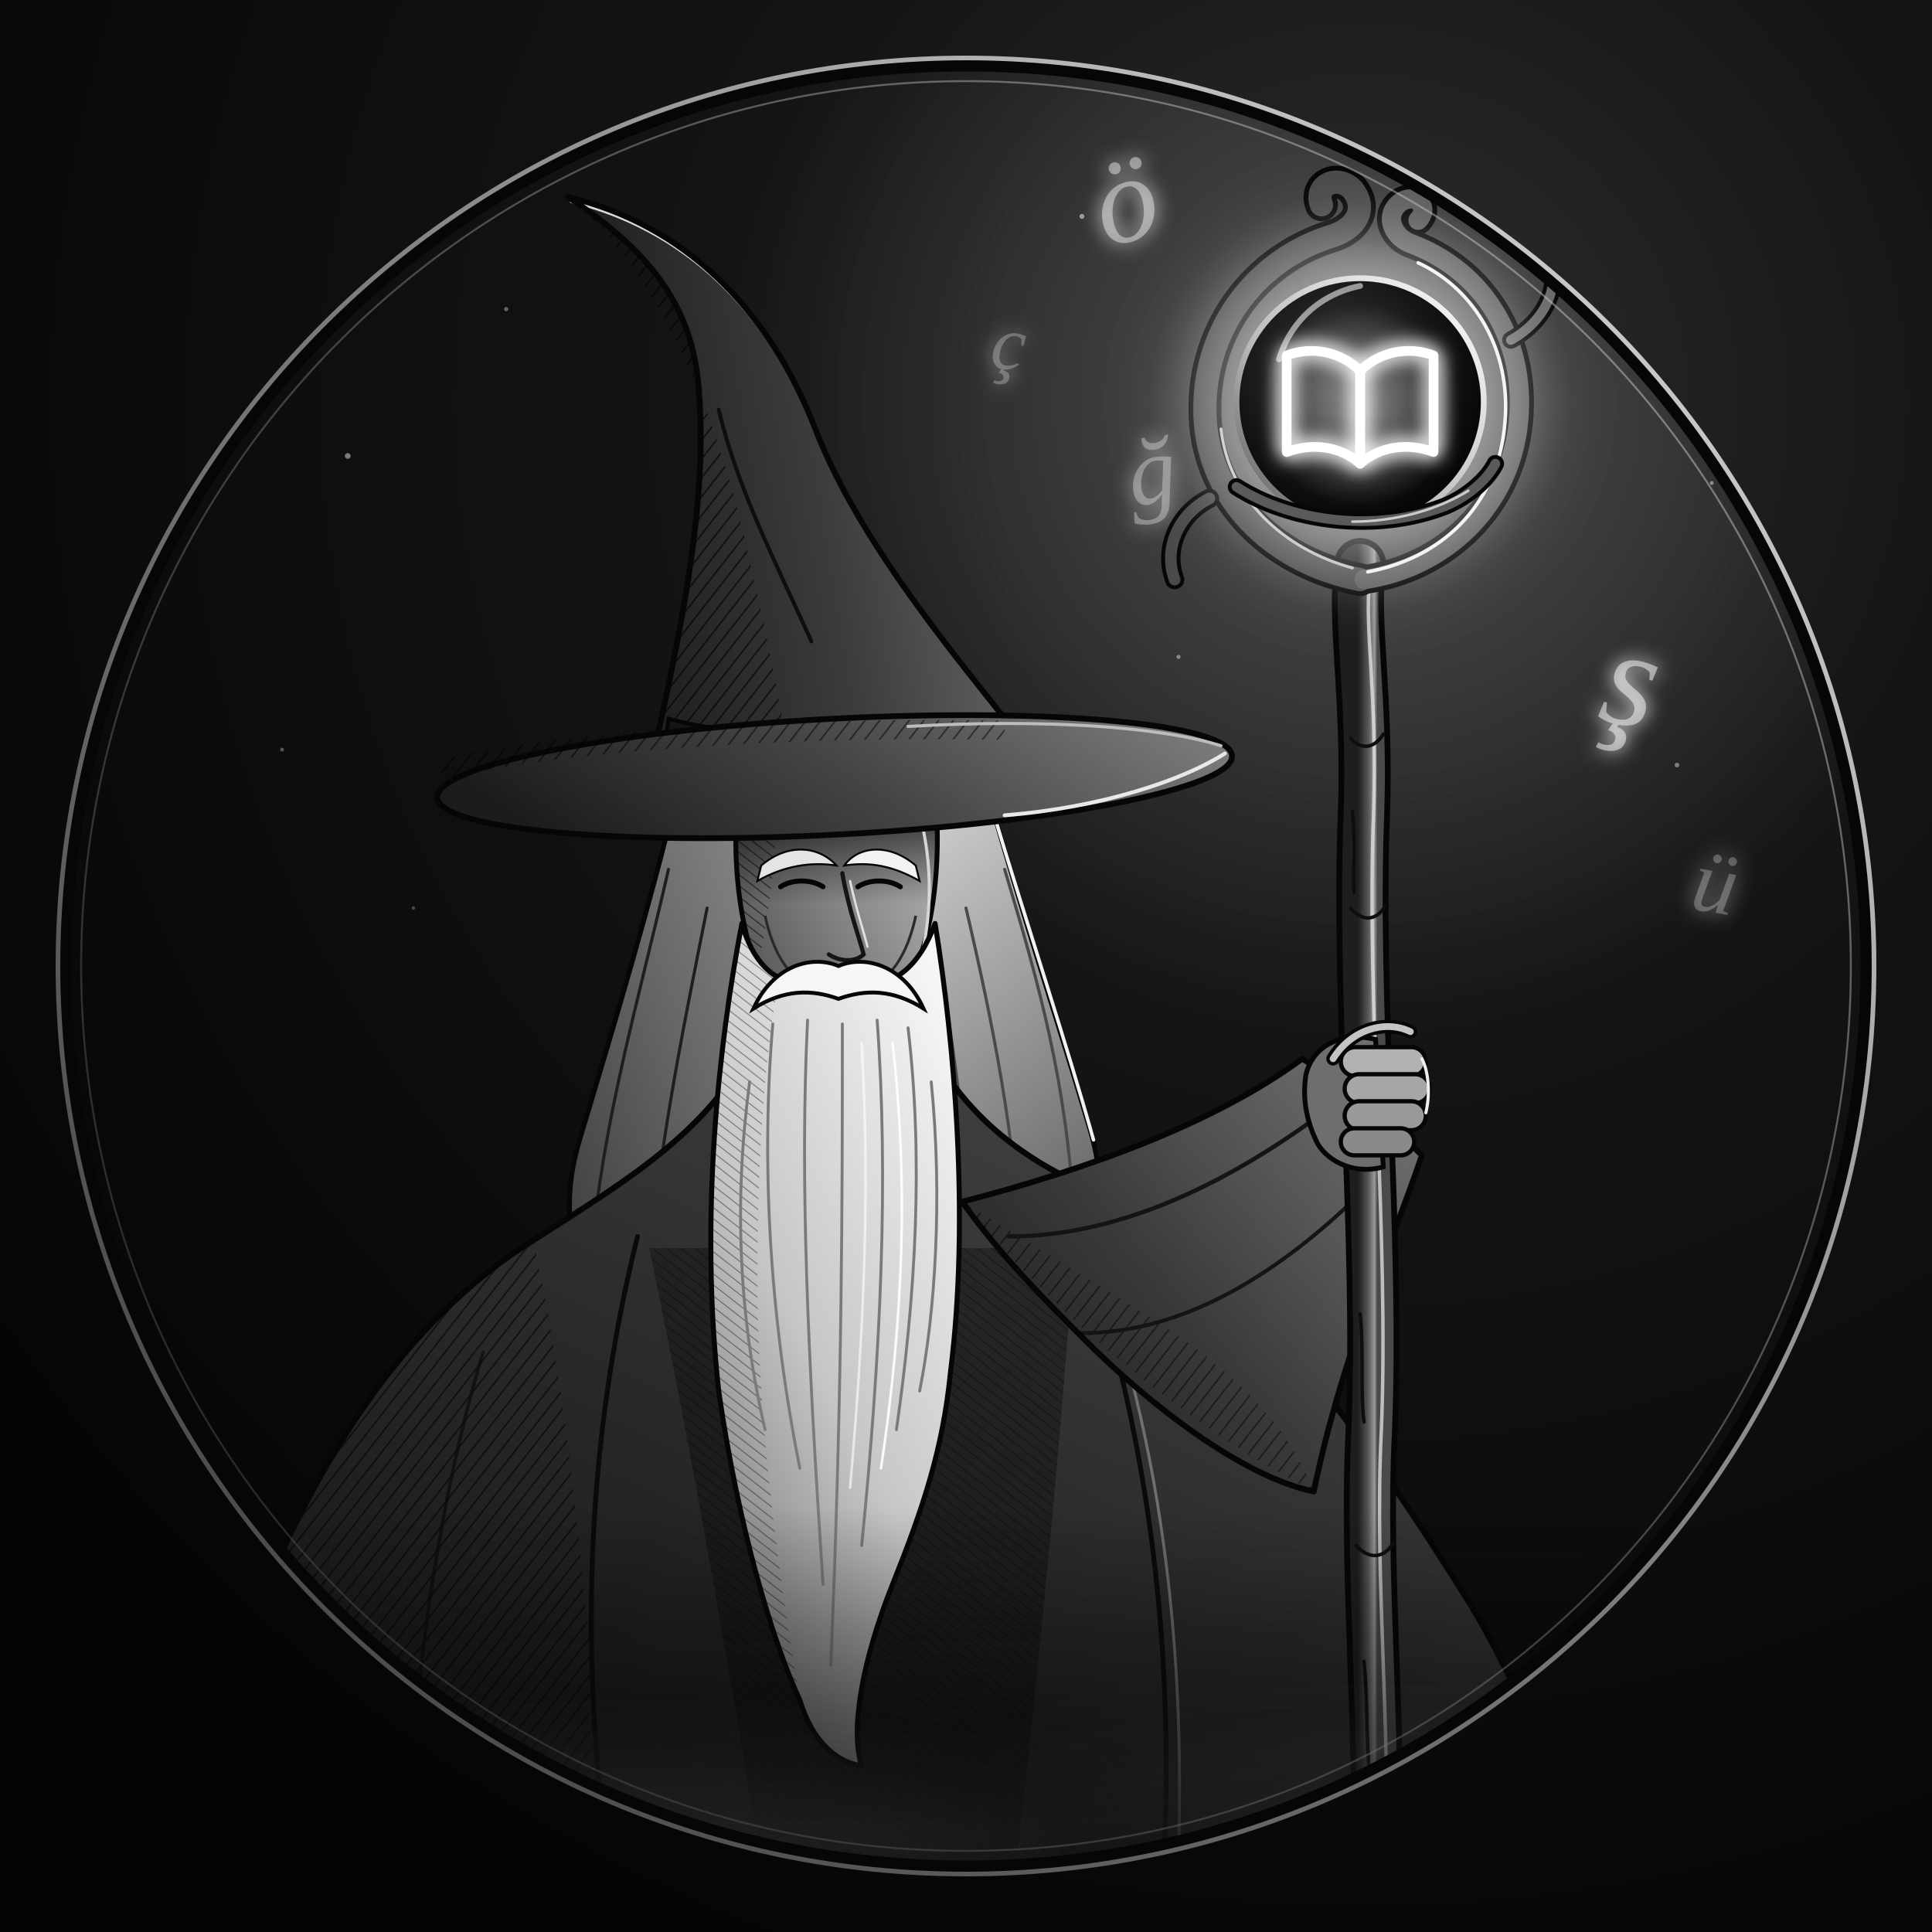
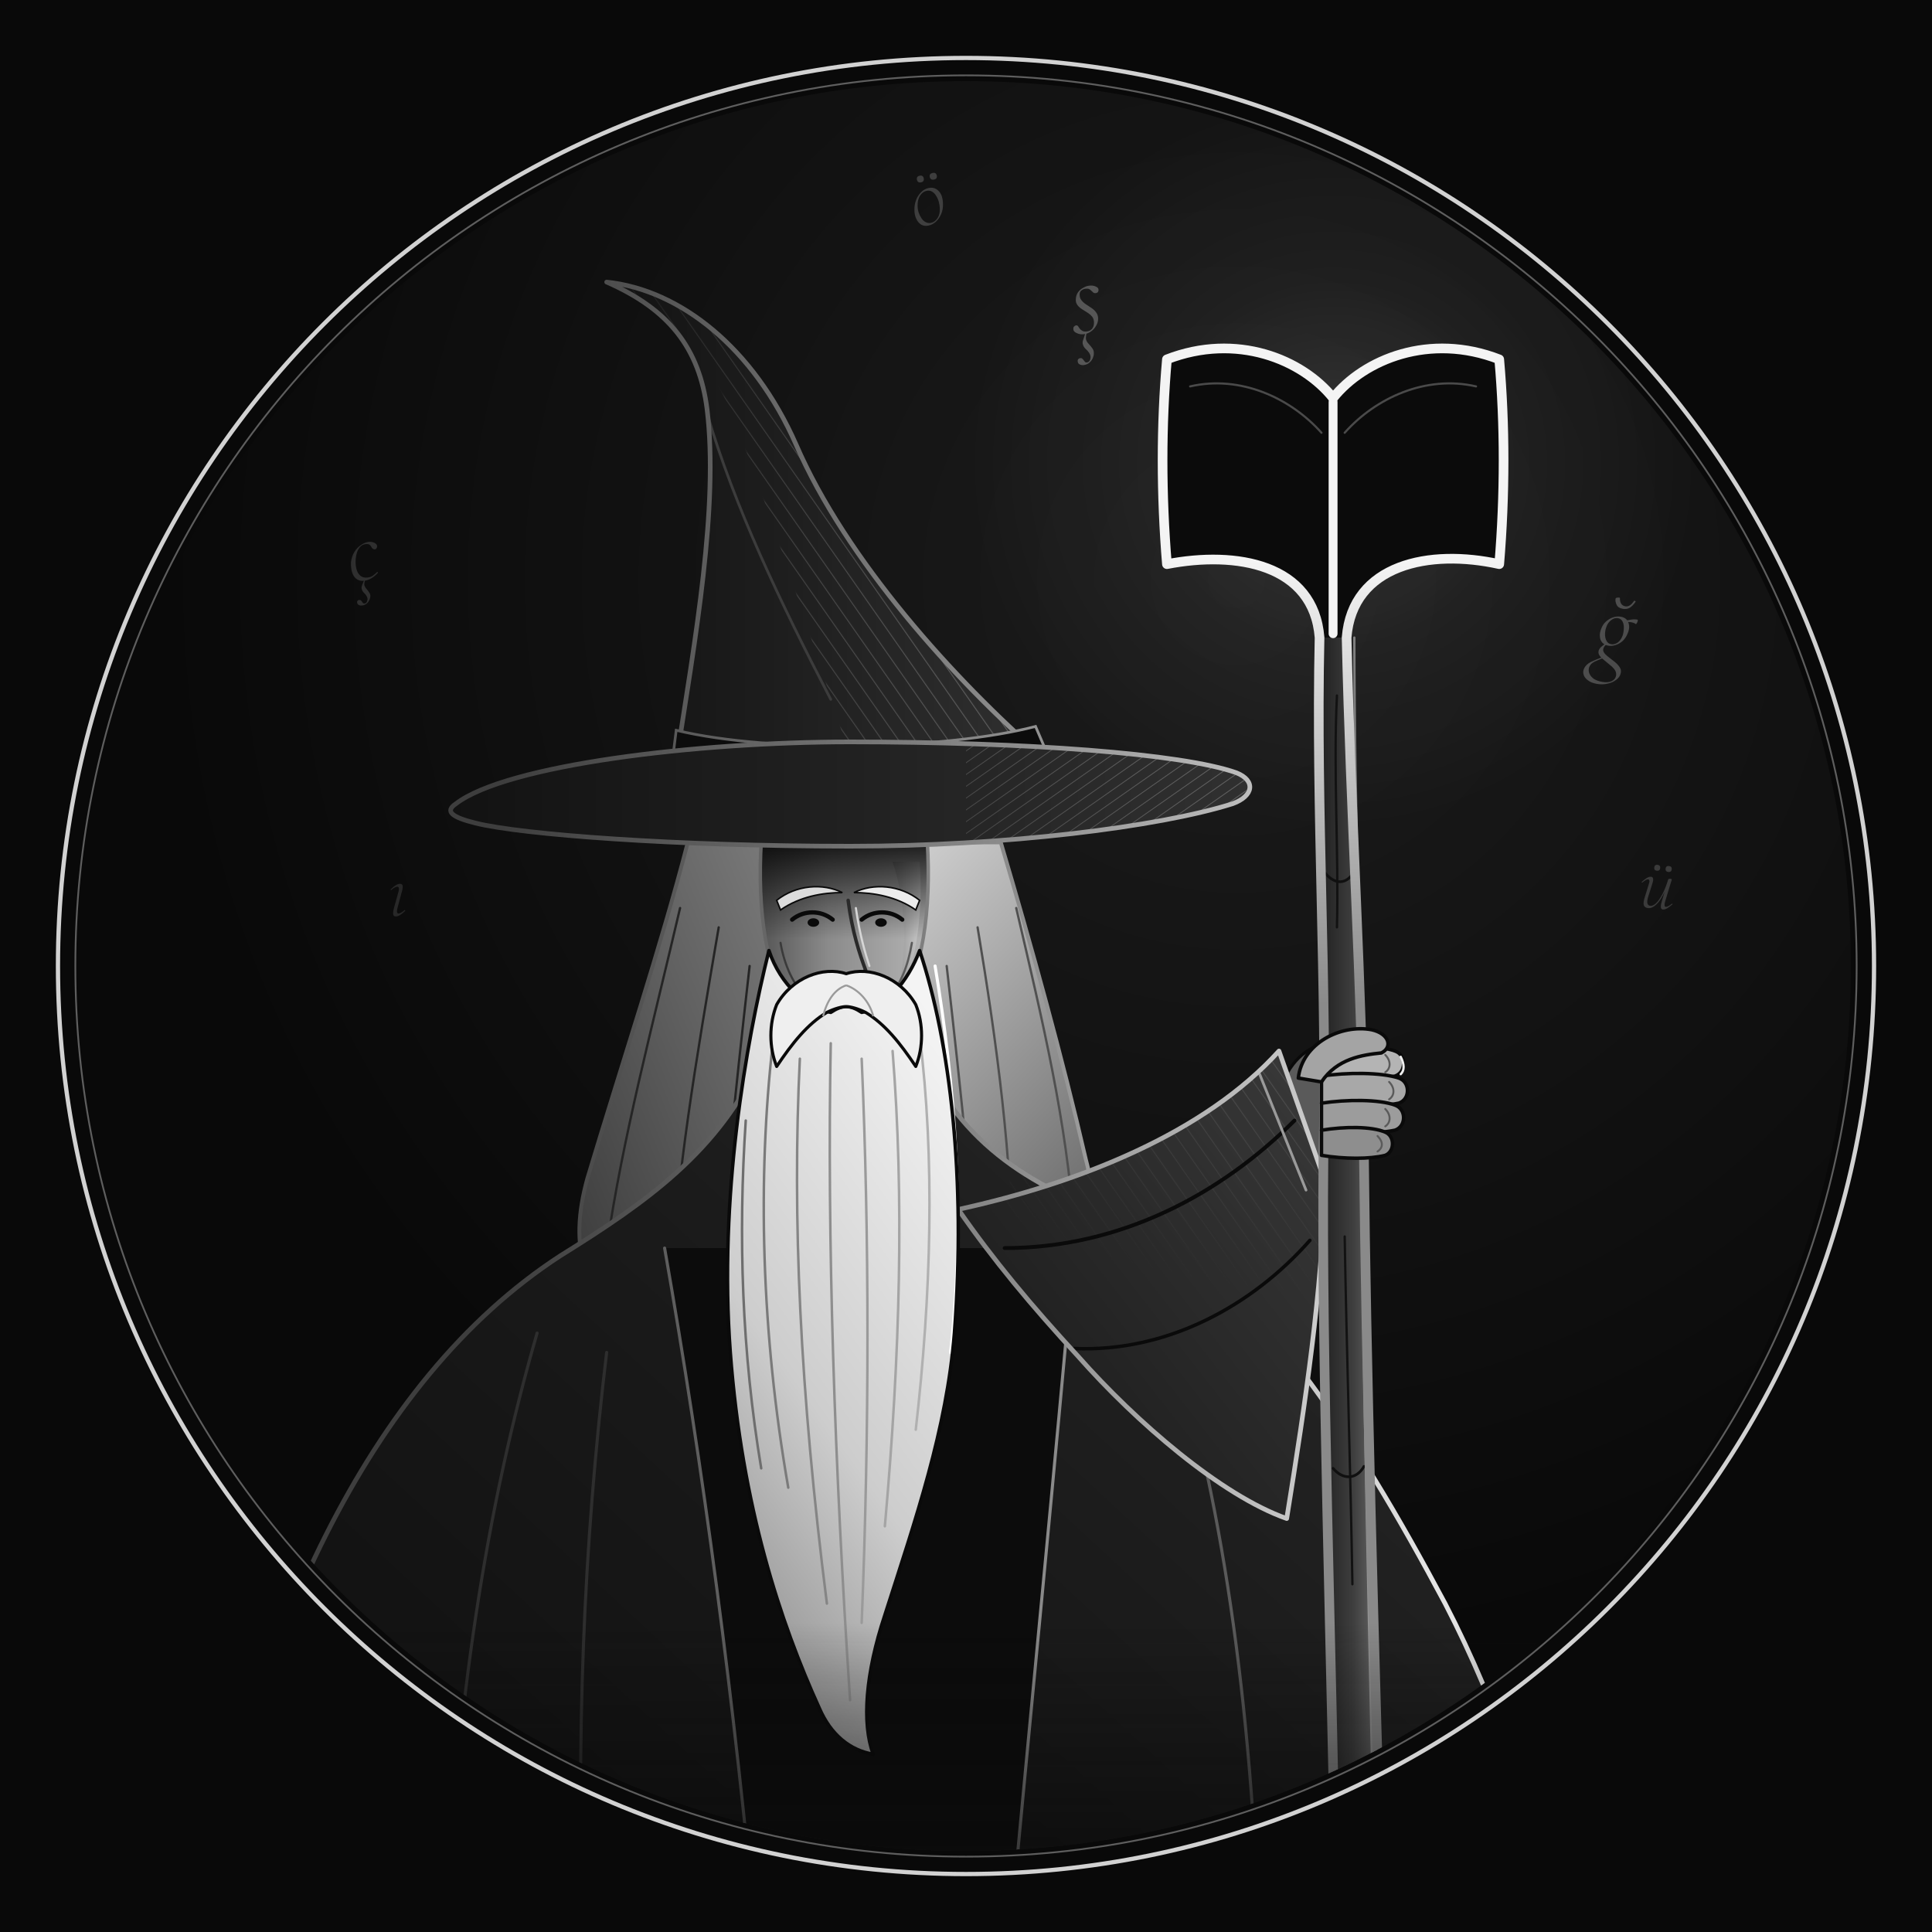
<svg xmlns="http://www.w3.org/2000/svg" viewBox="0 0 1000 1000" width="1080" height="1080">
  <defs>
-     <style>
-       @font-face { font-family: 'Cormorant Garamond'; font-style: italic;
-         src: url('../animation/fonts/CormorantGaramond-italic-latin-ext.woff2') format('woff2'); }
-       @font-face { font-family: 'Cormorant Garamond'; font-style: italic;
-         src: url('../animation/fonts/CormorantGaramond-italic-latin.woff2') format('woff2'); }
-       .harf { font-family: 'Cormorant Garamond', Georgia, 'Times New Roman', serif; font-style: italic; fill: #fff; }
-     </style>
-     <radialGradient id="bg" cx="704" cy="208" r="900" gradientUnits="userSpaceOnUse">
-       <stop offset="0" stop-color="#2e2e2e" />
-       <stop offset="0.35" stop-color="#151515" />
-       <stop offset="1" stop-color="#040404" />
+     <radialGradient id="bg" cx="640" cy="300" r="560" gradientUnits="userSpaceOnUse">
+       <stop offset="0" stop-color="#1c1c1c" />
+       <stop offset="1" stop-color="#090909" />
    </radialGradient>
-     <radialGradient id="halo" cx="704" cy="208" r="330" gradientUnits="userSpaceOnUse">
-       <stop offset="0" stop-color="#fff" stop-opacity="0.5" />
-       <stop offset="0.25" stop-color="#fff" stop-opacity="0.14" />
+     <radialGradient id="aura" cx="690" cy="240" r="190" gradientUnits="userSpaceOnUse">
+       <stop offset="0" stop-color="#fff" stop-opacity="0.13" />
+       <stop offset="0.5" stop-color="#fff" stop-opacity="0.04" />
      <stop offset="1" stop-color="#fff" stop-opacity="0" />
    </radialGradient>
-     <linearGradient id="robe" x1="0.9" y1="0" x2="0.1" y2="1">
-       <stop offset="0" stop-color="#4c4c4c" />
-       <stop offset="0.5" stop-color="#2a2a2a" />
-       <stop offset="1" stop-color="#0e0e0e" />
-     </linearGradient>
-     <linearGradient id="sleeve" x1="1" y1="0" x2="0" y2="0.8">
-       <stop offset="0" stop-color="#777" />
-       <stop offset="0.6" stop-color="#3a3a3a" />
-       <stop offset="1" stop-color="#1c1c1c" />
-     </linearGradient>
-     <linearGradient id="hat" x1="1" y1="0.2" x2="0" y2="0.4">
-       <stop offset="0" stop-color="#727272" />
-       <stop offset="0.5" stop-color="#3c3c3c" />
-       <stop offset="1" stop-color="#191919" />
-     </linearGradient>
-     <linearGradient id="brim" x1="1" y1="0" x2="0" y2="0.2">
-       <stop offset="0" stop-color="#858585" />
-       <stop offset="0.55" stop-color="#454545" />
-       <stop offset="1" stop-color="#1c1c1c" />
-     </linearGradient>
-     <linearGradient id="beard" x1="0.8" y1="0" x2="0.2" y2="1">
-       <stop offset="0" stop-color="#f6f6f6" />
-       <stop offset="0.55" stop-color="#c6c6c6" />
+     <linearGradient id="rim" x1="260" y1="0" x2="740" y2="0" gradientUnits="userSpaceOnUse">
+       <stop offset="0" stop-color="#3e3e3e" />
+       <stop offset="0.55" stop-color="#8c8c8c" />
+       <stop offset="1" stop-color="#e4e4e4" />
+     </linearGradient>
+     <linearGradient id="staffLine" x1="0" y1="290" x2="0" y2="520" gradientUnits="userSpaceOnUse">
+       <stop offset="0" stop-color="#f4f4f4" />
+       <stop offset="1" stop-color="#8a8a8a" />
+     </linearGradient>
+     <linearGradient id="cloth" x1="1" y1="0" x2="0" y2="0.7">
+       <stop offset="0" stop-color="#2c2c2c" />
+       <stop offset="0.5" stop-color="#1b1b1b" />
+       <stop offset="1" stop-color="#101010" />
+     </linearGradient>
+     <linearGradient id="clothLit" x1="1" y1="0" x2="0" y2="1">
+       <stop offset="0" stop-color="#3a3a3a" />
+       <stop offset="1" stop-color="#161616" />
+     </linearGradient>
+     <linearGradient id="felt" x1="1" y1="0" x2="0" y2="0">
+       <stop offset="0" stop-color="#303030" />
+       <stop offset="1" stop-color="#121212" />
+     </linearGradient>
+     <linearGradient id="beard" x1="0.7" y1="0" x2="0.3" y2="1">
+       <stop offset="0" stop-color="#f4f4f4" />
+       <stop offset="0.6" stop-color="#cdcdcd" />
+       <stop offset="1" stop-color="#8e8e8e" />
+     </linearGradient>
+     <linearGradient id="hairShade" x1="1" y1="0" x2="0" y2="1">
+       <stop offset="0" stop-color="#7a7a7a" />
+       <stop offset="1" stop-color="#3a3a3a" />
+     </linearGradient>
+     <linearGradient id="hairLit" x1="0" y1="0" x2="0.4" y2="1">
+       <stop offset="0" stop-color="#cfcfcf" />
      <stop offset="1" stop-color="#6e6e6e" />
    </linearGradient>
-     <linearGradient id="hairR" x1="0" y1="0" x2="0.3" y2="1">
-       <stop offset="0" stop-color="#d4d4d4" />
+     <linearGradient id="skin" x1="1" y1="0" x2="0" y2="0">
+       <stop offset="0" stop-color="#b4b4b4" />
+       <stop offset="0.6" stop-color="#8a8a8a" />
+       <stop offset="1" stop-color="#555" />
+     </linearGradient>
+     <linearGradient id="skinLit" x1="1" y1="0" x2="0" y2="0">
+       <stop offset="0" stop-color="#c8c8c8" />
+       <stop offset="1" stop-color="#8e8e8e" />
+     </linearGradient>
+     <linearGradient id="brimShade" x1="0" y1="436" x2="0" y2="486" gradientUnits="userSpaceOnUse">
+       <stop offset="0" stop-color="#000" stop-opacity="0.85" />
+       <stop offset="1" stop-color="#000" stop-opacity="0" />
+     </linearGradient>
+     <linearGradient id="wood" x1="680" y1="0" x2="714" y2="0" gradientUnits="userSpaceOnUse">
+       <stop offset="0" stop-color="#1a1a1a" />
+       <stop offset="0.6" stop-color="#3e3e3e" />
      <stop offset="1" stop-color="#6a6a6a" />
    </linearGradient>
-     <linearGradient id="hairL" x1="1" y1="0" x2="0" y2="1">
-       <stop offset="0" stop-color="#8e8e8e" />
-       <stop offset="1" stop-color="#3a3a3a" />
-     </linearGradient>
-     <linearGradient id="skin" x1="1" y1="0" x2="0" y2="0.6">
-       <stop offset="0" stop-color="#bdbdbd" />
-       <stop offset="1" stop-color="#5a5a5a" />
-     </linearGradient>
-     <linearGradient id="brimShadow" x1="0" y1="0" x2="0" y2="1">
-       <stop offset="0" stop-color="#000" stop-opacity="0.9" />
-       <stop offset="1" stop-color="#000" stop-opacity="0" />
-     </linearGradient>
-     <linearGradient id="wood" x1="0" y1="0" x2="1" y2="0">
-       <stop offset="0" stop-color="#1e1e1e" />
-       <stop offset="0.55" stop-color="#5a5a5a" />
-       <stop offset="0.85" stop-color="#9a9a9a" />
-       <stop offset="1" stop-color="#4a4a4a" />
-     </linearGradient>
-     <linearGradient id="fog" x1="0" y1="0" x2="0" y2="1">
-       <stop offset="0" stop-color="#050505" stop-opacity="0" />
-       <stop offset="1" stop-color="#050505" stop-opacity="0.95" />
-     </linearGradient>
-     <linearGradient id="ring" x1="1" y1="0" x2="0" y2="1">
-       <stop offset="0" stop-color="#e6e6e6" />
-       <stop offset="0.5" stop-color="#7a7a7a" />
-       <stop offset="1" stop-color="#3a3a3a" />
-     </linearGradient>
-     <radialGradient id="glass" cx="0.42" cy="0.38" r="0.7">
-       <stop offset="0" stop-color="#3c3c3c" />
-       <stop offset="0.65" stop-color="#121212" />
-       <stop offset="1" stop-color="#000" />
-     </radialGradient>
-     <radialGradient id="core" cx="0.5" cy="0.5" r="0.5">
-       <stop offset="0" stop-color="#fff" stop-opacity="0.45" />
+     <linearGradient id="fade" x1="0" y1="0" x2="0" y2="1">
+       <stop offset="0" stop-color="#090909" stop-opacity="0" />
+       <stop offset="1" stop-color="#090909" stop-opacity="0.9" />
+     </linearGradient>
+     <pattern id="scratch" width="7" height="7" patternUnits="userSpaceOnUse" patternTransform="rotate(-35)">
+       <line x1="0" y1="0" x2="0" y2="7" stroke="#d0d0d0" stroke-width="1" />
+     </pattern>
+     <pattern id="scratchFine" width="5" height="5" patternUnits="userSpaceOnUse" patternTransform="rotate(55)">
+       <line x1="0" y1="0" x2="0" y2="5" stroke="#d0d0d0" stroke-width="0.8" />
+     </pattern>
+     <radialGradient id="lightFall" cx="700" cy="250" r="420" gradientUnits="userSpaceOnUse">
+       <stop offset="0" stop-color="#fff" />
+       <stop offset="0.55" stop-color="#fff" stop-opacity="0.45" />
      <stop offset="1" stop-color="#fff" stop-opacity="0" />
    </radialGradient>
-     <linearGradient id="glassRim" x1="1" y1="0" x2="0" y2="1">
-       <stop offset="0" stop-color="#fff" />
-       <stop offset="0.6" stop-color="#bbb" />
-       <stop offset="1" stop-color="#555" />
-     </linearGradient>
-     <pattern id="hatch" width="6" height="6" patternUnits="userSpaceOnUse" patternTransform="rotate(38)">
-       <line x1="0" y1="0" x2="0" y2="6" stroke="#000" stroke-width="1.7" />
-     </pattern>
-     <pattern id="hatchFine" width="4.5" height="4.5" patternUnits="userSpaceOnUse" patternTransform="rotate(-52)">
-       <line x1="0" y1="0" x2="0" y2="4.5" stroke="#000" stroke-width="1" />
-     </pattern>
-     <filter id="soft" x="-1" y="-1" width="3" height="3">
-       <feGaussianBlur stdDeviation="16" />
-     </filter>
-     <filter id="bloom" x="-0.5" y="-0.5" width="2" height="2">
-       <feGaussianBlur in="SourceGraphic" stdDeviation="5" result="b" />
-       <feMerge>
-         <feMergeNode in="b" />
-         <feMergeNode in="b" />
-         <feMergeNode in="SourceGraphic" />
-       </feMerge>
-     </filter>
-     <filter id="mist" x="-0.5" y="-0.5" width="2" height="2">
-       <feGaussianBlur stdDeviation="26" />
-     </filter>
+     <mask id="lit" maskUnits="userSpaceOnUse" x="0" y="0" width="1000" height="1000">
+       <rect width="1000" height="1000" fill="url(#lightFall)" />
+     </mask>
    <clipPath id="frame">
-       <circle cx="500" cy="500" r="466" />
+       <circle cx="500" cy="500" r="458" />
    </clipPath>
-     <path id="robeShape" d="M86 1000 C116 842 176 704 276 642 C326 610 366 586 390 540 L480 540 C504 586 542 608 586 624 C646 660 706 742 762 832 C794 886 814 946 832 1000 Z" />
-     <path id="sleeveShape" d="M498 622 C560 606 628 582 674 548 C694 560 716 578 736 598 C718 650 694 704 680 772 C642 764 594 726 562 694 C540 672 518 650 498 622 Z" />
-     <path id="hatShape" d="M336 400 C352 330 366 262 362 206 C360 168 346 136 294 102 C354 116 398 160 422 222 C446 284 500 346 536 392 Z" />
-     <path id="beardShape" d="M384 478 C372 540 362 630 372 720 C382 790 400 850 414 880 C420 900 432 912 446 914 C440 896 446 860 462 820 C478 780 488 750 492 710 C502 630 494 540 484 478 C476 500 462 512 446 508 C436 504 428 504 420 508 C404 512 390 500 384 478 Z" />
+     <path id="s-robe" d="M100 1010 C130 850 190 715 290 650 C335 622 372 596 394 548 L478 548 C500 596 540 618 590 634 C650 664 700 740 748 830 C776 884 796 944 810 1010 Z" />
+     <path id="s-sleeve" d="M496 626 C560 612 624 586 662 544 L686 612 C684 670 676 724 666 786 C632 774 588 736 558 702 C534 676 514 652 496 626 Z" />
+     <path id="s-hat" d="M350 394 C360 330 372 262 366 212 C362 180 346 160 314 146 C352 150 390 180 412 230 C438 290 494 352 540 392 Z" />
+     <path id="s-brim" d="M236 416 C262 396 360 384 440 384 C530 384 612 390 640 400 C650 404 649 412 638 416 C600 428 520 438 440 438 C350 438 270 432 246 426 C234 423 230 420 236 416 Z" />
+     <path id="s-face" d="M394 436 C392 470 396 505 411 524 C424 539 450 539 463 524 C478 505 482 470 480 436 Z" />
+     <path id="s-beard" d="M398 492 C386 540 372 620 378 700 C384 780 404 840 424 884 C430 898 440 906 452 908 C446 892 448 866 458 836 C474 786 490 740 494 690 C500 610 492 540 476 492 C470 508 458 522 446 524 C440 520 436 520 430 524 C418 522 404 510 398 492 Z" />
+     <path id="s-staff" d="M690 206 C674 186 640 172 604 186 C601 220 601 256 604 292 C640 285 680 292 683 330 C681 420 687 510 685 600 C684 700 689 850 692 1010 L716 1010 C711 850 707 700 706 600 C705 510 699 420 697 330 C700 292 740 284 776 292 C779 256 779 220 776 186 C740 172 706 186 690 206 Z" />
+     <clipPath id="faceClip">
+       <use href="#s-face" />
+     </clipPath>
  </defs>
-   <rect width="1000" height="1000" fill="url(#bg)" />
+   <rect width="1000" height="1000" fill="#090909" />
+   <circle cx="500" cy="500" r="458" fill="url(#bg)" />
  <g clip-path="url(#frame)">
-     <circle cx="704" cy="208" r="330" fill="url(#halo)" />
-     <g fill="#fff">
-       <circle cx="180" cy="236" r="1.5" opacity="0.45" />
-       <circle cx="262" cy="160" r="1.1" opacity="0.35" />
-       <circle cx="146" cy="388" r="1" opacity="0.3" />
-       <circle cx="560" cy="112" r="1.3" opacity="0.5" />
-       <circle cx="868" cy="396" r="1.2" opacity="0.4" />
-       <circle cx="214" cy="470" r="0.9" opacity="0.25" />
-       <circle cx="610" cy="340" r="1.1" opacity="0.4" />
-       <circle cx="886" cy="250" r="1" opacity="0.45" />
-     </g>
-     <g class="harf" filter="url(#bloom)">
-       <text x="572" y="128" font-size="64" opacity="0.42" transform="rotate(-14 572 128)">ö</text>
-       <text x="826" y="372" font-size="72" opacity="0.5" transform="rotate(12 826 372)">ş</text>
-       <text x="586" y="262" font-size="50" opacity="0.32" transform="rotate(-8 586 262)">ğ</text>
-       <text x="874" y="470" font-size="46" opacity="0.26" transform="rotate(10 874 470)">ü</text>
-       <text x="512" y="190" font-size="40" opacity="0.26" transform="rotate(6 512 190)">ç</text>
-     </g>
-     <path d="M350 412 C336 470 318 530 300 590 C288 630 296 668 330 684 C322 660 330 640 344 620 C340 646 352 668 372 676 C378 620 390 560 404 500 L404 412 Z" fill="url(#hairL)" stroke="#060606" stroke-width="2.5" stroke-linejoin="round" />
-     <path d="M512 412 C528 470 548 530 564 584 C576 624 568 656 540 670 C546 648 540 630 528 614 C530 640 520 660 502 668 C494 612 480 556 466 500 L466 412 Z" fill="url(#hairR)" stroke="#060606" stroke-width="2.5" stroke-linejoin="round" />
+     <circle cx="690" cy="240" r="190" fill="url(#aura)" />
+     <g fill="#c8c8c8">
+       <path d="M559 172.7Q556.8 172.7 555.2 171.6Q553.5 170.6 553.8 169.1Q553.9 168.3 554.4 168Q554.9 167.6 555.4 167.6Q556.1 167.6 556.4 168.2Q556.7 168.8 557.1 169.6Q557.5 170.3 558.3 170.9Q559.1 171.5 560.6 171.5Q562.3 171.5 563.4 170.5Q564.5 169.5 564.8 167.6Q565.1 165.7 564.3 164.3Q563.5 163 562.2 161.9Q560.9 160.8 559.6 159.7Q558.3 158.6 557.6 157.3Q556.8 155.9 557.2 154.1Q557.6 152.1 558.8 150.8Q560 149.5 561.7 148.9Q563.3 148.2 564.9 148.2Q566.9 148.2 568.3 149.1Q569.7 149.9 569.5 151.1Q569.4 151.8 568.9 152.2Q568.4 152.5 567.9 152.5Q567.2 152.5 566.7 152.1Q566.3 151.6 565.8 151Q565.4 150.4 564.7 149.9Q564 149.5 562.8 149.5Q561.7 149.5 560.7 150.1Q559.7 150.6 559.5 152Q559.2 153.8 560 155.1Q560.8 156.5 562.1 157.6Q563.4 158.7 564.7 159.9Q566 161.1 566.7 162.5Q567.5 164 567.2 165.9Q566.9 167.7 565.7 169.2Q564.5 170.8 562.8 171.7Q561 172.7 559 172.7ZM556.6 188.5Q555.3 188.5 554.4 187.8Q553.5 187.2 553.7 185.8Q553.8 185.3 554.2 185Q554.6 184.7 555.2 184.7Q555.9 184.7 556.2 185.1Q556.6 185.5 556.8 186Q557.1 186.6 557.4 187Q557.7 187.4 558.3 187.4Q560.1 187.4 560.6 184.9Q560.7 183.9 560.2 182.7Q559.7 181.6 558.6 180.3Q557.8 179.3 557.6 178.1Q557.3 176.9 558 175.6L559.8 172H560.4Q559.8 173.4 559.6 174.5Q559.4 175.5 559.7 176.4Q560 177.3 560.7 178.2Q561.6 179.5 562.2 180.7Q562.8 182 562.5 183.3Q562.4 184.3 561.7 185.5Q560.9 186.8 559.7 187.6Q558.4 188.5 556.6 188.5Z" opacity="0.34" transform="rotate(-8 562 157)" />
+       <path d="M477.9 116.6Q475.8 116.6 474.4 115.4Q473 114.1 472.5 112Q471.9 109.8 472.5 107.1Q473 104.5 474.4 102.3Q475.8 100.2 477.8 98.9Q479.8 97.6 482 97.6Q484.4 97.6 485.8 99Q487.2 100.3 487.7 102.4Q488.1 104.6 487.6 107.1Q487.1 110 485.6 112.1Q484 114.3 482 115.5Q480 116.6 477.9 116.6ZM479.5 115.5Q481.6 115.5 483.3 113.8Q485 112.2 485.5 109.1Q485.8 107.5 485.7 105.7Q485.6 103.9 485 102.4Q484.5 100.8 483.4 99.8Q482.3 98.8 480.7 98.8Q478.6 98.8 476.9 100.5Q475.2 102.2 474.6 105.1Q474.2 106.8 474.3 108.6Q474.5 110.4 475.1 112Q475.7 113.6 476.8 114.5Q478 115.5 479.5 115.5ZM485.7 93.9Q483.8 93.9 483.8 92.1Q483.8 91.3 484.3 90.8Q484.8 90.4 485.7 90.4Q486.5 90.4 487 90.8Q487.5 91.3 487.5 92.1Q487.5 93.9 485.7 93.9ZM478.8 93.9Q477 93.9 477 92.1Q477 91.3 477.5 90.8Q478 90.4 478.8 90.4Q479.7 90.4 480.1 90.8Q480.6 91.3 480.6 92.1Q480.6 93.9 478.8 93.9Z" opacity="0.24" transform="rotate(-12 480 104)" />
+       <path d="M831.5 355.2Q828.6 355.2 826.7 354.2Q824.8 353.3 824 351.8Q823.2 350.3 823.6 348.6Q824.2 346.2 826.6 344.5Q829.1 342.7 832.1 341L832.5 341.4Q831.2 342.2 829.8 343.1Q828.4 343.9 827.4 344.9Q826.4 345.9 826.1 347.5Q825.9 349.2 826.8 350.6Q827.7 352 829.5 352.9Q831.4 353.7 834.1 353.7Q837.1 353.7 838.8 352.5Q840.5 351.3 840.6 349.4Q840.6 348 839.8 346.9Q838.9 345.8 837.6 345Q836.2 344.2 834.8 343.4Q833.3 342.6 832 341.8Q830.7 341 830 340.1Q829.3 339.1 829.5 337.8Q829.8 336.6 830.7 335.6Q831.5 334.5 832.9 333.4L833.5 333.8Q832.8 334.2 832.3 334.9Q831.8 335.7 831.7 336.5Q831.5 337.6 832.3 338.5Q833.1 339.4 834.4 340.1Q835.7 340.8 837.2 341.6Q838.7 342.3 840 343.2Q841.3 344.1 842.1 345.2Q842.9 346.3 842.7 347.9Q842.6 349.7 841 351.4Q839.5 353.1 837 354.1Q834.5 355.2 831.5 355.2ZM833.9 334.7Q831.9 334.7 830.5 333.6Q829.2 332.5 828.8 330.7Q828.3 328.9 828.8 326.7Q829.2 324.4 830.5 322.7Q831.9 320.9 833.7 319.9Q835.6 318.8 837.7 318.8Q839.8 318.8 841.1 319.9Q842.3 321 842.8 322.8Q843.2 324.6 842.7 326.7Q842.2 329.1 840.9 330.9Q839.5 332.7 837.6 333.7Q835.8 334.7 833.9 334.7ZM835.3 333.7Q836.9 333.7 838.4 332.3Q839.8 330.9 840.3 328.4Q840.6 326.6 840.3 324.6Q840.1 322.6 839.1 321.2Q838.1 319.8 836.4 319.8Q834.6 319.8 833.2 321.3Q831.7 322.8 831.3 325.1Q830.9 327 831.2 329Q831.5 331 832.6 332.4Q833.6 333.7 835.3 333.7ZM839.7 321.3 839.6 320.9Q841.3 320 843.1 319.4Q844.9 318.8 846.4 318.8Q846.7 318.8 846.7 319.2Q846.8 319.6 846.6 320.1Q846.5 320.6 846.3 320.9Q846.2 321.3 846 321.2Q844.8 320.6 843 320.7Q841.3 320.8 839.7 321.3ZM838 314.6Q835.5 314.6 834.5 313.1Q833.4 311.6 833.4 310.1Q833.4 309.8 833.7 309.6Q834.1 309.4 834.5 309.3Q834.9 309.2 835.3 309.2Q835.6 309.2 835.6 309.4Q835.8 311 836.6 312Q837.5 313.1 839.1 313.1Q840.3 313.1 841.3 312.2Q842.2 311.4 843 309.6Q843.2 309.3 843.6 309.5Q844 309.7 843.9 309.8Q842.9 312.1 841.5 313.4Q840.1 314.6 838 314.6Z" opacity="0.3" transform="rotate(10 836 326)" />
+       <path d="M854.1 470.5Q852.4 470.5 851.8 469.3Q851.2 468 851.8 465.2L853.2 458.1Q853.5 456.9 853.3 456.3Q853.1 455.7 852.6 455.7Q852.1 455.7 851.4 456.2Q850.7 456.7 849.8 457.6Q849.6 457.8 849.5 457.6Q849.3 457.5 849.5 457.3Q850.8 455.8 851.9 455Q853 454.2 854 454.2Q854.9 454.2 855.1 455.1Q855.4 455.9 854.9 458.1L853.6 464.5Q853.1 466.9 853.5 468Q853.9 469.2 855.2 469.2Q856.5 469.2 858 467.5Q859.4 465.8 860.7 462.6Q862 459.4 862.9 454.8L863.3 454.8Q862.5 459.5 861.1 463Q859.7 466.6 857.9 468.5Q856.1 470.5 854.1 470.5ZM861.8 470.4Q860.9 470.4 860.7 469.5Q860.4 468.6 860.8 466.4L862.9 454.8Q863 454.2 863.9 454.2Q864.4 454.2 864.6 454.3Q864.8 454.4 864.8 454.5Q864.8 454.6 864.6 455.5Q864.4 456.5 864.2 457.5L862.5 466.4Q862.1 468.9 863.2 468.9Q863.7 468.9 864.4 468.4Q865.2 467.9 866.1 467Q866.2 466.8 866.4 467Q866.6 467.2 866.4 467.3Q865 468.8 863.9 469.6Q862.8 470.4 861.8 470.4ZM862.6 450.8Q861 450.8 861 449.2Q861 448.5 861.4 448.1Q861.8 447.7 862.6 447.7Q863.4 447.7 863.8 448.1Q864.2 448.5 864.2 449.2Q864.2 450.8 862.6 450.8ZM856.6 450.8Q855.1 450.8 855.1 449.2Q855.1 448.5 855.5 448.1Q855.9 447.7 856.6 447.7Q857.4 447.7 857.8 448.1Q858.2 448.5 858.2 449.2Q858.2 450.8 856.6 450.8Z" opacity="0.22" transform="rotate(6 858 460)" />
+       <path d="M187.2 300.6Q185.2 300.6 183.9 299.7Q182.6 298.8 181.9 297.2Q181.3 295.7 181.2 293.9Q181.1 292 181.4 290.3Q182.1 287.2 183.8 285.1Q185.4 283.1 187.5 282Q189.6 280.8 191.6 280.8Q192.8 280.8 193.7 281.2Q194.7 281.6 195.2 282.2Q195.8 282.8 195.7 283.6Q195.6 284.1 195.3 284.5Q195 285 194.3 285Q193.8 285 193.4 284.6Q193 284.3 192.7 283.6Q192.6 283.1 192 282.4Q191.3 281.8 190 281.8Q188.3 281.8 187.1 282.8Q185.9 283.8 185.1 285.4Q184.4 286.9 184 288.9Q183.5 291.5 183.8 293.9Q184.1 296.2 185.4 297.7Q186.7 299.1 189 299.1Q190.8 299.1 192 298.4Q193.3 297.6 194.3 296.8Q194.5 296.7 194.6 296.9Q194.8 297.1 194.7 297.2Q192.7 299 190.8 299.8Q189 300.6 187.2 300.6ZM184.7 313.2Q183.7 313.2 183 312.7Q182.2 312.1 182.4 311Q182.5 310.7 182.8 310.4Q183.1 310.2 183.6 310.2Q184.1 310.2 184.4 310.5Q184.7 310.8 184.9 311.2Q185.1 311.7 185.4 312Q185.6 312.3 186.1 312.3Q187.5 312.3 187.9 310.3Q188 309.5 187.6 308.6Q187.2 307.7 186.3 306.6Q185.7 305.9 185.5 304.9Q185.3 303.9 185.8 302.9L187.3 300H187.8Q187.3 301.2 187.1 302Q186.9 302.8 187.2 303.5Q187.4 304.2 188 305Q188.7 306 189.2 307Q189.7 308 189.5 309Q189.4 309.8 188.8 310.8Q188.2 311.8 187.2 312.5Q186.2 313.2 184.7 313.2Z" opacity="0.18" transform="rotate(-6 188 288)" />
+       <path d="M205.4 474.4Q204.5 474.4 204.2 473.5Q203.9 472.7 204.3 470.3L206.1 461.5Q206.6 459 205.3 459Q204.8 459 204 459.5Q203.2 460 202.3 460.9Q202.2 461.1 202 460.9Q201.8 460.7 202 460.6Q203.4 459 204.6 458.2Q205.7 457.4 206.8 457.4Q207.8 457.4 208 458.3Q208.3 459.2 207.8 461.5L206.1 470.3Q205.9 471.6 206.1 472.2Q206.3 472.8 206.9 472.8Q207.3 472.8 208.1 472.3Q208.9 471.8 209.8 470.9Q210 470.7 210.2 470.9Q210.3 471.1 210.2 471.2Q208.8 472.8 207.6 473.6Q206.5 474.4 205.4 474.4Z" opacity="0.15" transform="rotate(4 206 464)" />
+     </g>
+     <path d="M356 436 C342 490 322 550 304 610 C294 646 302 672 330 684 C326 664 332 646 344 630 C342 654 354 672 374 678 C378 620 388 560 398 500 L400 436 Z" fill="url(#hairShade)" stroke="url(#rim)" stroke-width="2" stroke-linejoin="round" />
+     <path d="M518 436 C534 490 550 548 562 600 C572 638 566 664 540 676 C544 656 540 640 528 626 C528 650 518 668 500 674 C494 616 484 556 474 500 L474 436 Z" fill="url(#hairLit)" stroke="url(#rim)" stroke-width="2" stroke-linejoin="round" />
+     <g fill="none" stroke-linecap="round" stroke-width="1.2">
+       <path d="M352 470 C338 530 322 590 314 646" stroke="#252525" />
+       <path d="M372 480 C360 550 350 610 348 660" stroke="#252525" />
+       <path d="M388 500 C380 570 374 630 372 668" stroke="#252525" />
+       <path d="M526 470 C540 530 552 580 556 636" stroke="#505050" />
+       <path d="M506 480 C516 540 524 600 524 656" stroke="#505050" />
+       <path d="M490 500 C498 570 504 630 506 664" stroke="#505050" />
+     </g>
+     <use href="#s-robe" fill="url(#cloth)" />
+     <path d="M478 548 C500 596 540 618 590 634 C650 664 700 740 748 830 C776 884 796 944 810 1010 L560 1010 C556 860 548 720 520 600 Z" fill="url(#scratch)" mask="url(#lit)" opacity="0.5" />
+     <path d="M344 646 C364 760 380 880 392 1010 L522 1010 C534 880 546 760 556 646 Z" fill="#0c0c0c" />
    <g fill="none" stroke-linecap="round">
-       <path d="M346 450 C330 520 312 580 306 650" stroke="#1e1e1e" stroke-width="1.6" />
-       <path d="M366 470 C352 540 340 600 336 660" stroke="#1e1e1e" stroke-width="1.6" />
-       <path d="M384 480 C372 560 364 620 362 668" stroke="#1e1e1e" stroke-width="1.6" />
-       <path d="M520 450 C538 510 552 560 556 630" stroke="#4a4a4a" stroke-width="1.6" />
-       <path d="M500 470 C514 530 526 590 528 650" stroke="#4a4a4a" stroke-width="1.6" />
-       <path d="M484 480 C496 560 504 620 506 660" stroke="#4a4a4a" stroke-width="1.6" />
-       <path d="M514 420 C532 480 552 540 566 590" stroke="#f2f2f2" stroke-width="1.8" />
-     </g>
-     <use href="#robeShape" fill="url(#robe)" />
-     <path d="M86 1000 C116 842 176 704 276 642 C302 760 304 880 322 1000 Z" fill="url(#hatch)" opacity="0.55" />
-     <path d="M336 646 C360 760 380 880 400 1000 L522 1000 C536 880 548 760 556 646 Z" fill="#000" opacity="0.3" />
-     <path d="M336 646 C360 760 380 880 400 1000 L522 1000 C536 880 548 760 556 646 Z" fill="url(#hatchFine)" opacity="0.35" />
+       <path d="M344 646 C364 760 380 880 392 1010" stroke="#5e5e5e" stroke-width="1.6" />
+       <path d="M556 646 C546 760 534 880 522 1010" stroke="#8a8a8a" stroke-width="1.6" />
+       <path d="M278 690 C252 780 236 880 230 1010" stroke="#2e2e2e" stroke-width="1.6" />
+       <path d="M314 700 C302 800 298 900 302 1010" stroke="#2e2e2e" stroke-width="1.6" />
+       <path d="M604 684 C632 772 648 880 652 1010" stroke="#5a5a5a" stroke-width="1.6" />
+     </g>
+     <use href="#s-robe" fill="none" stroke="url(#rim)" stroke-width="2.4" stroke-linejoin="round" />
+     <path d="M664 560 C670 546 680 540 690 540 L700 606 C690 610 678 606 670 598 Z" fill="#5a5a5a" stroke="#0a0a0a" stroke-width="1.6" />
+     <use href="#s-sleeve" fill="url(#clothLit)" />
+     <use href="#s-sleeve" fill="url(#scratch)" mask="url(#lit)" opacity="0.55" />
    <g fill="none" stroke-linecap="round">
-       <path d="M330 640 C300 760 300 880 320 1000" stroke="#0a0a0a" stroke-width="2.5" />
-       <path d="M560 640 C600 760 610 880 600 1000" stroke="#0a0a0a" stroke-width="2.5" />
-       <path d="M566 650 C606 760 616 880 608 1000" stroke="#8a8a8a" stroke-width="1.5" opacity="0.7" />
-       <path d="M250 700 C226 780 212 880 208 1000" stroke="#0a0a0a" stroke-width="1.8" opacity="0.7" />
-       <path d="M586 624 C646 660 706 742 762 832" stroke="#bcbcbc" stroke-width="2.2" />
-     </g>
-     <use href="#robeShape" fill="none" stroke="#060606" stroke-width="3" stroke-linejoin="round" />
-     <use href="#sleeveShape" fill="url(#sleeve)" />
-     <path d="M498 622 C540 672 600 730 680 772 C660 720 610 690 560 660 Z" fill="url(#hatch)" opacity="0.45" />
+       <path d="M520 646 C580 646 632 618 670 580" stroke="#0a0a0a" stroke-width="2" />
+       <path d="M556 698 C604 700 648 676 678 642" stroke="#0a0a0a" stroke-width="1.8" />
+       <path d="M652 556 C660 576 668 596 676 616" stroke="#9a9a9a" stroke-width="1.4" />
+     </g>
+     <use href="#s-sleeve" fill="none" stroke="url(#rim)" stroke-width="2.4" stroke-linejoin="round" />
+     <path d="M683 330 C681 420 687 510 685 600 C684 700 689 850 692 1010 L716 1010 C711 850 707 700 706 600 C705 510 699 420 697 330 Z" fill="url(#wood)" />
+     <path d="M690 206 C674 186 640 172 604 186 C601 220 601 256 604 292 C640 285 680 292 683 330 L697 330 C700 292 740 284 776 292 C779 256 779 220 776 186 C740 172 706 186 690 206 Z" fill="#0b0b0b" />
+     <g fill="none" stroke="#4a4a4a" stroke-width="1.1" stroke-linecap="round">
+       <path d="M684 224 C668 206 642 194 616 200" />
+       <path d="M696 224 C712 206 738 194 764 200" />
+     </g>
    <g fill="none" stroke-linecap="round">
-       <path d="M522 640 C582 640 640 610 690 572" stroke="#141414" stroke-width="2.2" />
-       <path d="M560 690 C612 690 662 660 708 614" stroke="#141414" stroke-width="2" />
-       <path d="M498 622 C560 606 628 582 674 548" stroke="#d4d4d4" stroke-width="2.4" />
-       <path d="M736 598 C718 650 694 704 680 772" stroke="#a8a8a8" stroke-width="2" />
-     </g>
-     <use href="#sleeveShape" fill="none" stroke="#060606" stroke-width="3" stroke-linejoin="round" />
-     <path d="M712 1004 C716 900 706 820 710 740 C714 640 702 520 706 420 C708 360 700 322 704 292" fill="none" stroke="#060606" stroke-width="27" stroke-linecap="round" />
-     <path d="M712 1004 C716 900 706 820 710 740 C714 640 702 520 706 420 C708 360 700 322 704 292" fill="none" stroke="url(#wood)" stroke-width="21" stroke-linecap="round" />
-     <path d="M717 1000 C721 900 711 820 715 740 C719 640 707 520 711 420 C713 360 706 324 709 300" fill="none" stroke="#e4e4e4" stroke-width="1.8" stroke-linecap="round" opacity="0.75" />
-     <g fill="none" stroke="#0e0e0e" stroke-width="1.8" stroke-linecap="round">
-       <path d="M699 470 C705 477 712 477 717 469" />
-       <path d="M702 800 C708 807 716 807 721 799" />
-       <path d="M699 382 C704 388 711 388 716 380" />
-       <path d="M704 680 C706 700 704 720 706 736" />
-       <path d="M700 420 C702 440 700 452 701 462" />
-       <path d="M706 860 C708 880 707 900 709 920" />
-     </g>
-     <g fill="none" stroke-linecap="round" stroke-linejoin="round">
-       <path id="branchL" d="M704 300 C662 292 628 262 624 220 C620 172 650 134 690 122 C702 118 708 108 700 98 C692 90 680 96 684 106" />
-       <path id="branchR" d="M706 300 C748 294 782 262 786 218 C790 176 768 140 730 126 C720 122 716 110 726 104 C734 100 740 108 734 114" />
-       <use href="#branchL" stroke="#060606" stroke-width="17" />
-       <use href="#branchR" stroke="#060606" stroke-width="15" />
-       <use href="#branchL" stroke="#4a4a4a" stroke-width="12" />
-       <use href="#branchR" stroke="#5e5e5e" stroke-width="10" />
-       <path d="M626 258 C610 266 602 284 608 300" stroke="#060606" stroke-width="10" />
-       <path d="M626 258 C610 266 602 284 608 300" stroke="#4a4a4a" stroke-width="6" />
-       <path d="M782 176 C800 166 808 148 802 132" stroke="#060606" stroke-width="9" />
-       <path d="M782 176 C800 166 808 148 802 132" stroke="#6a6a6a" stroke-width="5" />
-       <path d="M708 296 C750 288 776 258 779 218 C782 182 764 150 734 136" stroke="#f0f0f0" stroke-width="1.8" />
-       <path d="M700 294 C664 284 636 258 632 222" stroke="#bdbdbd" stroke-width="1.5" />
-     </g>
-     <circle cx="704" cy="208" r="88" fill="#fff" opacity="0.4" filter="url(#soft)" />
-     <circle cx="704" cy="208" r="64" fill="url(#glass)" />
-     <circle cx="704" cy="210" r="52" fill="url(#core)" />
-     <g transform="translate(704 211)" fill="none" stroke="#fff" stroke-width="5" stroke-linejoin="round" stroke-linecap="round" filter="url(#bloom)">
-       <path d="M0 -19 C-10 -29 -25 -32 -38 -27 L-38 23 C-25 18 -10 20 0 29 Z" />
-       <path d="M0 -19 C10 -29 25 -32 38 -27 L38 23 C25 18 10 20 0 29 Z" />
-     </g>
-     <circle cx="704" cy="208" r="64" fill="none" stroke="url(#glassRim)" stroke-width="3" />
-     <path d="M662 186 C668 166 684 152 704 148" fill="none" stroke="#fff" stroke-width="3" stroke-linecap="round" opacity="0.55" />
-     <g fill="none" stroke-linecap="round">
-       <path d="M640 252 C668 270 712 276 748 262 C760 257 770 248 774 240" stroke="#060606" stroke-width="9" />
-       <path d="M640 252 C668 270 712 276 748 262 C760 257 770 248 774 240" stroke="#5a5a5a" stroke-width="5" />
-       <path d="M700 270 C722 270 744 264 760 254" stroke="#e8e8e8" stroke-width="1.3" opacity="0.8" />
-     </g>
-     <path d="M676 556 C680 540 696 534 712 538 L716 604 C702 608 688 602 682 592 C676 580 674 568 676 556 Z" fill="#6e6e6e" stroke="#060606" stroke-width="2.5" />
-     <g stroke="#060606" stroke-width="2.2">
-       <rect x="694" y="542" width="44" height="15" rx="7.5" fill="#b2b2b2" />
-       <rect x="696" y="556" width="44" height="15" rx="7.5" fill="#a6a6a6" />
-       <rect x="696" y="570" width="42" height="15" rx="7.5" fill="#999" />
-       <rect x="694" y="584" width="38" height="14" rx="7" fill="#8a8a8a" />
-     </g>
-     <path d="M690 548 C700 532 718 528 730 534" fill="none" stroke="#060606" stroke-width="7" stroke-linecap="round" />
-     <path d="M690 548 C700 532 718 528 730 534" fill="none" stroke="#c4c4c4" stroke-width="3.5" stroke-linecap="round" />
-     <path d="M736 548 C740 556 740 568 738 576" fill="none" stroke="#efefef" stroke-width="1.6" stroke-linecap="round" />
-     <path d="M382 410 C378 450 384 500 404 520 C420 534 444 534 462 520 C482 500 488 450 484 410 Z" fill="url(#skin)" stroke="#060606" stroke-width="2.5" />
-     <path d="M382 410 C378 450 384 480 392 500 C400 470 400 440 404 412 Z" fill="url(#hatchFine)" opacity="0.6" />
-     <path d="M382 410 L484 410 L484 468 L382 468 Z" fill="url(#brimShadow)" />
-     <path d="M394 448 C408 436 424 438 433 448 C420 446 406 448 392 456 Z" fill="#e4e4e4" stroke="#060606" stroke-width="1" />
-     <path d="M474 448 C460 436 444 438 437 448 C450 446 462 448 476 456 Z" fill="#f2f2f2" stroke="#060606" stroke-width="1" />
-     <path d="M404 459 C410 455 420 455 426 459" fill="none" stroke="#050505" stroke-width="2.6" stroke-linecap="round" />
-     <path d="M444 459 C450 455 460 455 466 459" fill="none" stroke="#050505" stroke-width="2.6" stroke-linecap="round" />
-     <path d="M436 452 C439 470 445 486 447 494 C443 498 435 498 429 494" fill="none" stroke="#151515" stroke-width="2.2" stroke-linecap="round" />
-     <path d="M440 456 C443 470 447 482 449 490" fill="none" stroke="#e0e0e0" stroke-width="1.2" stroke-linecap="round" />
-     <path d="M396 474 C399 488 404 498 410 504" fill="none" stroke="#2a2a2a" stroke-width="1.4" />
-     <path d="M474 474 C471 488 466 498 460 504" fill="none" stroke="#2a2a2a" stroke-width="1.4" />
-     <path d="M478 430 C482 450 482 470 478 490" fill="none" stroke="#d6d6d6" stroke-width="1.6" stroke-linecap="round" />
-     <use href="#beardShape" fill="url(#beard)" />
-     <path d="M384 478 C372 540 362 630 372 720 C382 790 400 850 414 880 C404 820 392 740 392 660 C392 600 396 540 404 504 C394 500 388 492 384 478 Z" fill="url(#hatchFine)" opacity="0.4" />
-     <g fill="none" stroke="#7a7a7a" stroke-width="1.5" stroke-linecap="round">
-       <path d="M400 530 C394 600 398 680 414 760" />
-       <path d="M418 528 C414 610 418 700 426 820" />
-       <path d="M436 530 C436 620 436 720 430 862" />
-       <path d="M454 528 C460 610 456 700 446 800" />
-       <path d="M470 532 C478 600 474 670 464 740" />
-       <path d="M388 560 C380 620 382 680 396 740" />
-       <path d="M482 560 C488 620 484 680 476 720" />
-     </g>
-     <g fill="none" stroke="#fff" stroke-width="1.3" stroke-linecap="round">
-       <path d="M462 540 C470 610 468 680 456 760" opacity="0.9" />
-       <path d="M446 540 C450 610 448 680 440 770" opacity="0.6" />
-       <path d="M484 478 C494 540 502 630 492 710" stroke-width="2" opacity="0.9" />
-     </g>
-     <use href="#beardShape" fill="none" stroke="#060606" stroke-width="2.6" stroke-linejoin="round" />
-     <path d="M434 500 C420 494 400 500 390 522 C406 512 420 512 434 517 C448 512 462 512 478 522 C468 500 448 494 434 500 Z" fill="#f6f6f6" stroke="#060606" stroke-width="2" />
-     <use href="#hatShape" fill="url(#hat)" />
-     <path d="M336 400 C352 330 366 262 362 206 C360 168 346 136 294 102 C340 140 372 210 390 300 C400 340 404 370 410 398 Z" fill="url(#hatch)" opacity="0.6" />
-     <path d="M372 212 C382 254 402 292 420 332" fill="none" stroke="#0e0e0e" stroke-width="2" stroke-linecap="round" />
-     <path d="M296 104 C354 118 398 160 422 222 C446 284 500 346 536 392" fill="none" stroke="#dcdcdc" stroke-width="2.4" stroke-linecap="round" />
-     <use href="#hatShape" fill="none" stroke="#060606" stroke-width="3" stroke-linejoin="round" />
-     <path d="M346 372 C390 384 470 384 524 372 L530 386 C470 400 390 400 344 388 Z" fill="#141414" stroke="#060606" stroke-width="2" />
-     <ellipse cx="432" cy="402" rx="206" ry="30" transform="rotate(-3 432 402)" fill="url(#brim)" stroke="#060606" stroke-width="3" />
-     <path d="M228 398 C300 382 420 376 520 378" fill="none" stroke="url(#hatch)" stroke-width="10" opacity="0.5" />
-     <path d="M520 422 C570 418 612 404 634 390" fill="none" stroke="#e8e8e8" stroke-width="2" stroke-linecap="round" />
-     <path d="M470 376 C540 372 600 376 632 386" fill="none" stroke="#bdbdbd" stroke-width="1.6" stroke-linecap="round" />
-     <rect x="0" y="780" width="1000" height="220" fill="url(#fog)" />
-     <ellipse cx="300" cy="960" rx="260" ry="40" fill="#8a8a8a" opacity="0.18" filter="url(#mist)" />
-     <ellipse cx="760" cy="940" rx="220" ry="34" fill="#8a8a8a" opacity="0.14" filter="url(#mist)" />
+       <path d="M692 360 C690 400 693 440 692 480" stroke="#121212" stroke-width="1.2" />
+       <path d="M696 640 C697 700 699 760 700 820" stroke="#121212" stroke-width="1.2" />
+       <path d="M686 452 C691 458 697 458 701 451" stroke="#101010" stroke-width="1.4" />
+       <path d="M690 760 C695 766 702 766 706 759" stroke="#101010" stroke-width="1.4" />
+       <path d="M701 330 C701 420 705 520 705 600 C705 700 709 850 712 1000" stroke="#bdbdbd" stroke-width="1.2" opacity="0.6" />
+     </g>
+     <use href="#s-staff" fill="none" stroke="url(#staffLine)" stroke-width="5" stroke-linejoin="round" />
+     <path d="M690 208 L690 328" stroke="#f4f4f4" stroke-width="4.6" stroke-linecap="round" />
+     <g stroke="#0a0a0a" stroke-width="1.8" stroke-linejoin="round">
+       <path d="M684 543 C696 541 714 541 722 544 C728 546 728 555 722 557 C712 559 696 559 684 557 Z" fill="#b4b4b4" />
+       <path d="M684 557 C697 555 715 555 724 558 C730 560 730 569 724 571 C714 573 697 573 684 571 Z" fill="#a8a8a8" />
+       <path d="M684 571 C697 569 714 569 722 572 C728 574 728 583 722 585 C712 587 697 587 684 585 Z" fill="#9c9c9c" />
+       <path d="M684 585 C696 583 710 583 717 586 C722 588 722 596 717 598 C709 600 696 600 684 598 Z" fill="#8e8e8e" />
+       <path d="M672 558 C674 540 694 530 710 533 C719 535 721 542 715 545 C705 546 692 548 684 560 Z" fill="#a4a4a4" />
+     </g>
+     <g fill="none" stroke="#5a5a5a" stroke-width="1" stroke-linecap="round">
+       <path d="M717 546 C720 549 720 553 717 555" />
+       <path d="M719 560 C722 563 722 567 719 569" />
+       <path d="M717 574 C720 577 720 581 717 583" />
+       <path d="M713 588 C716 591 716 594 713 596" />
+     </g>
+     <path d="M725 547 C727 551 727 554 725 556" fill="none" stroke="#efefef" stroke-width="1.2" stroke-linecap="round" />
+     <use href="#s-face" fill="url(#skin)" />
+     <path d="M462 446 C470 470 470 500 462 522 C474 504 478 474 476 446 Z" fill="url(#skinLit)" />
+     <rect x="390" y="436" width="94" height="52" fill="url(#brimShade)" clip-path="url(#faceClip)" />
+     <path d="M402 466 C412 458 426 457 436 462 C426 462 414 464 404 471 Z" fill="#dcdcdc" stroke="#0a0a0a" stroke-width="0.8" />
+     <path d="M476 466 C466 458 452 457 442 462 C452 462 464 464 474 471 Z" fill="#ececec" stroke="#0a0a0a" stroke-width="0.8" />
+     <path d="M410 476 C416 471 425 471 431 476" fill="none" stroke="#0a0a0a" stroke-width="2.2" stroke-linecap="round" />
+     <path d="M446 476 C452 471 461 471 467 476" fill="none" stroke="#0a0a0a" stroke-width="2.2" stroke-linecap="round" />
+     <ellipse cx="421" cy="477.5" rx="3" ry="2.2" fill="#0a0a0a" />
+     <ellipse cx="456" cy="477.5" rx="3" ry="2.2" fill="#0a0a0a" />
+     <path d="M439 466 C441 482 445 494 448 502 C444 507 436 507 431 503" fill="none" stroke="#2a2a2a" stroke-width="1.8" stroke-linecap="round" />
+     <path d="M443 470 C445 484 448 494 450 500" fill="none" stroke="#d6d6d6" stroke-width="1.1" stroke-linecap="round" />
+     <path d="M404 488 C406 500 411 510 417 516" fill="none" stroke="#3a3a3a" stroke-width="1.1" stroke-linecap="round" />
+     <path d="M472 488 C470 500 466 510 460 516" fill="none" stroke="#5a5a5a" stroke-width="1.1" stroke-linecap="round" />
+     <use href="#s-face" fill="none" stroke="url(#rim)" stroke-width="1.8" />
+     <use href="#s-beard" fill="url(#beard)" />
+     <g fill="none" stroke-linecap="round" stroke-width="1.3">
+       <path d="M400 540 C392 610 394 690 408 770" stroke="#7a7a7a" />
+       <path d="M414 548 C410 630 414 720 428 830" stroke="#858585" />
+       <path d="M430 540 C428 640 432 760 440 880" stroke="#8e8e8e" />
+       <path d="M446 548 C450 640 450 740 446 840" stroke="#9a9a9a" />
+       <path d="M462 544 C468 620 466 700 458 790" stroke="#a4a4a4" />
+       <path d="M476 536 C484 600 482 670 474 740" stroke="#b0b0b0" />
+       <path d="M386 580 C382 640 384 700 394 760" stroke="#6e6e6e" />
+     </g>
+     <path d="M484 500 C494 560 500 630 492 700" fill="none" stroke="#fff" stroke-width="1.6" stroke-linecap="round" />
+     <use href="#s-beard" fill="none" stroke="#0a0a0a" stroke-width="1.8" stroke-linejoin="round" />
+     <path d="M438 504 C426 500 410 506 402 520 C398 530 398 542 402 552 C410 540 418 530 428 524 C432 522 436 521 438 521 C440 521 444 522 448 524 C458 530 466 540 474 552 C478 542 478 530 474 520 C466 506 450 500 438 504 Z" fill="#efefef" stroke="#0a0a0a" stroke-width="1.6" stroke-linejoin="round" />
+     <path d="M438 510 C432 512 428 518 426 526 M438 510 C444 512 450 518 452 526" fill="none" stroke="#9a9a9a" stroke-width="1" />
+     <use href="#s-hat" fill="url(#felt)" />
+     <path d="M314 146 C352 150 390 180 412 230 C438 290 494 352 540 392 L440 392 C420 330 400 270 382 222 C370 190 350 164 314 146 Z" fill="url(#scratch)" mask="url(#lit)" opacity="0.6" />
+     <path d="M366 214 C380 262 404 312 430 362" fill="none" stroke="#3c3c3c" stroke-width="1.4" stroke-linecap="round" />
+     <use href="#s-hat" fill="none" stroke="url(#rim)" stroke-width="2.4" stroke-linejoin="round" />
+     <path d="M350 378 C400 390 490 388 536 376 L542 390 C490 404 400 404 348 394 Z" fill="#0c0c0c" stroke="url(#rim)" stroke-width="1.4" />
+     <use href="#s-brim" fill="url(#felt)" />
+     <path d="M500 386 C560 386 616 392 640 401 C648 405 647 411 638 415 C600 427 540 434 500 436 Z" fill="url(#scratchFine)" mask="url(#lit)" opacity="0.5" />
+     <use href="#s-brim" fill="none" stroke="url(#rim)" stroke-width="2.4" stroke-linejoin="round" />
+     <rect x="0" y="840" width="1000" height="170" fill="url(#fade)" />
  </g>
-   <circle cx="500" cy="500" r="466" fill="none" stroke="#060606" stroke-width="6" />
-   <circle cx="500" cy="500" r="470" fill="none" stroke="url(#ring)" stroke-width="2.4" />
-   <circle cx="500" cy="500" r="458" fill="none" stroke="url(#ring)" stroke-width="1" opacity="0.5" />
+   <circle cx="500" cy="500" r="470" fill="none" stroke="#d2d2d2" stroke-width="2.2" />
+   <circle cx="500" cy="500" r="461" fill="none" stroke="#5e5e5e" stroke-width="0.9" />
</svg>
